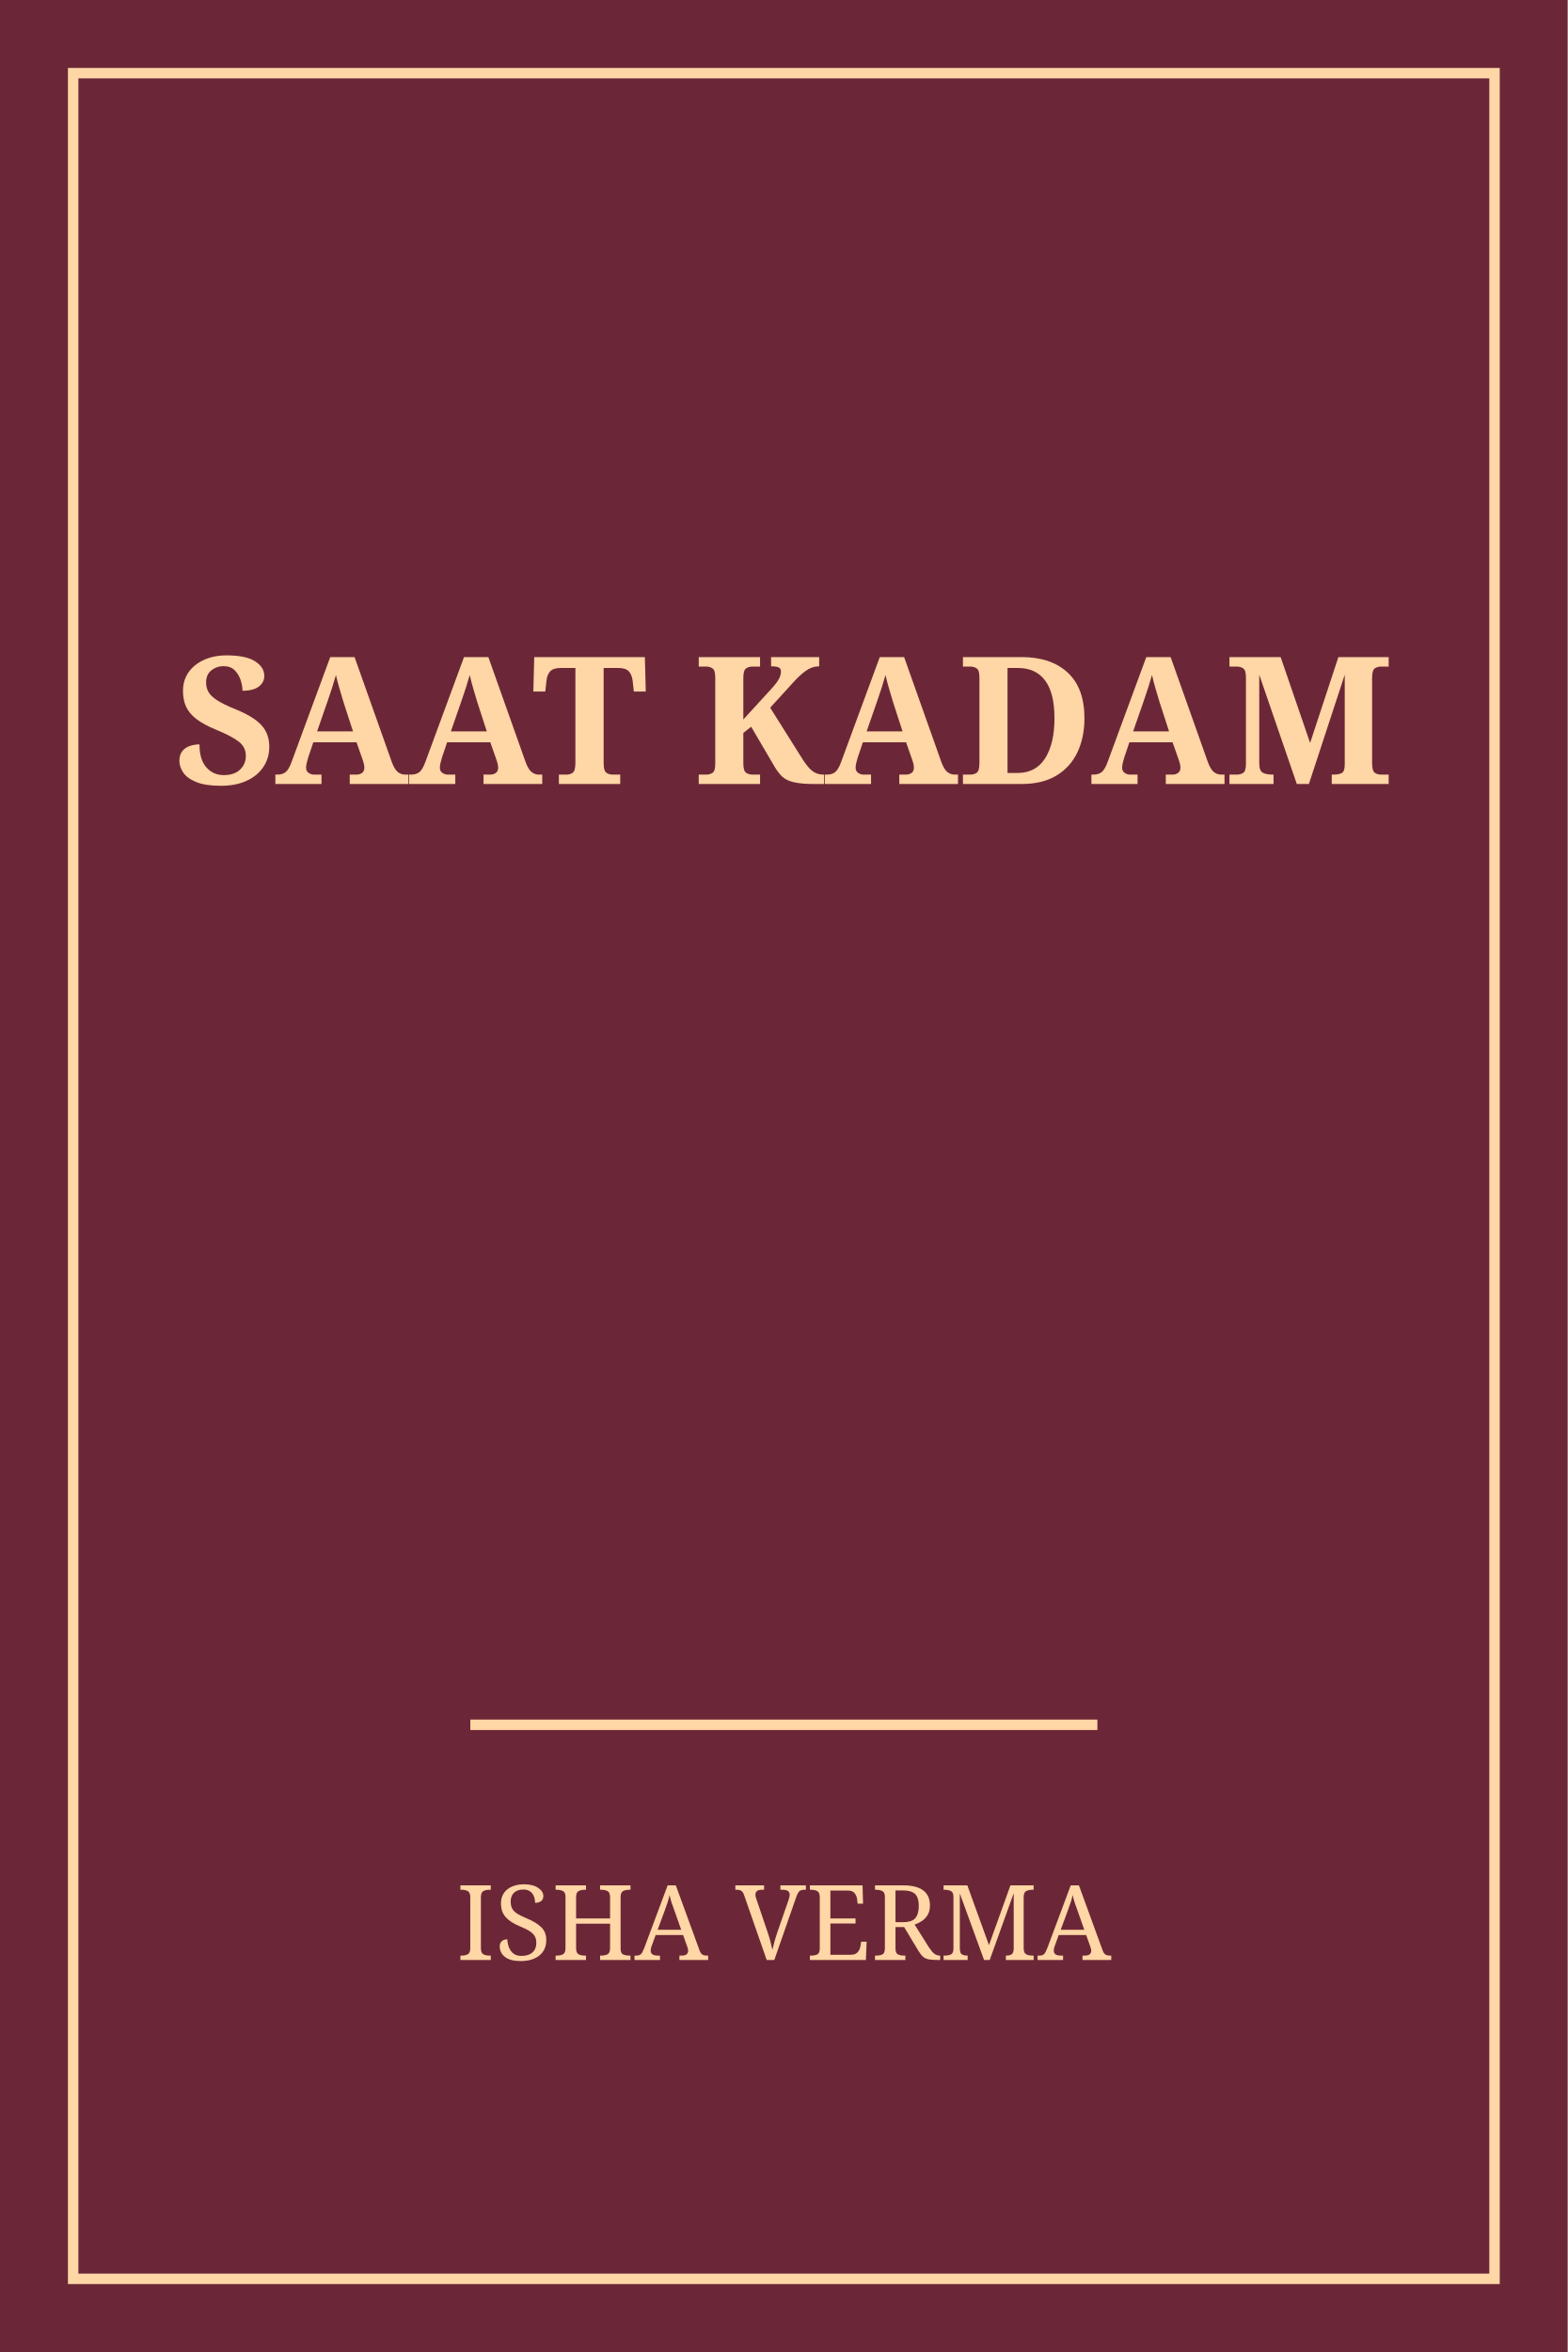
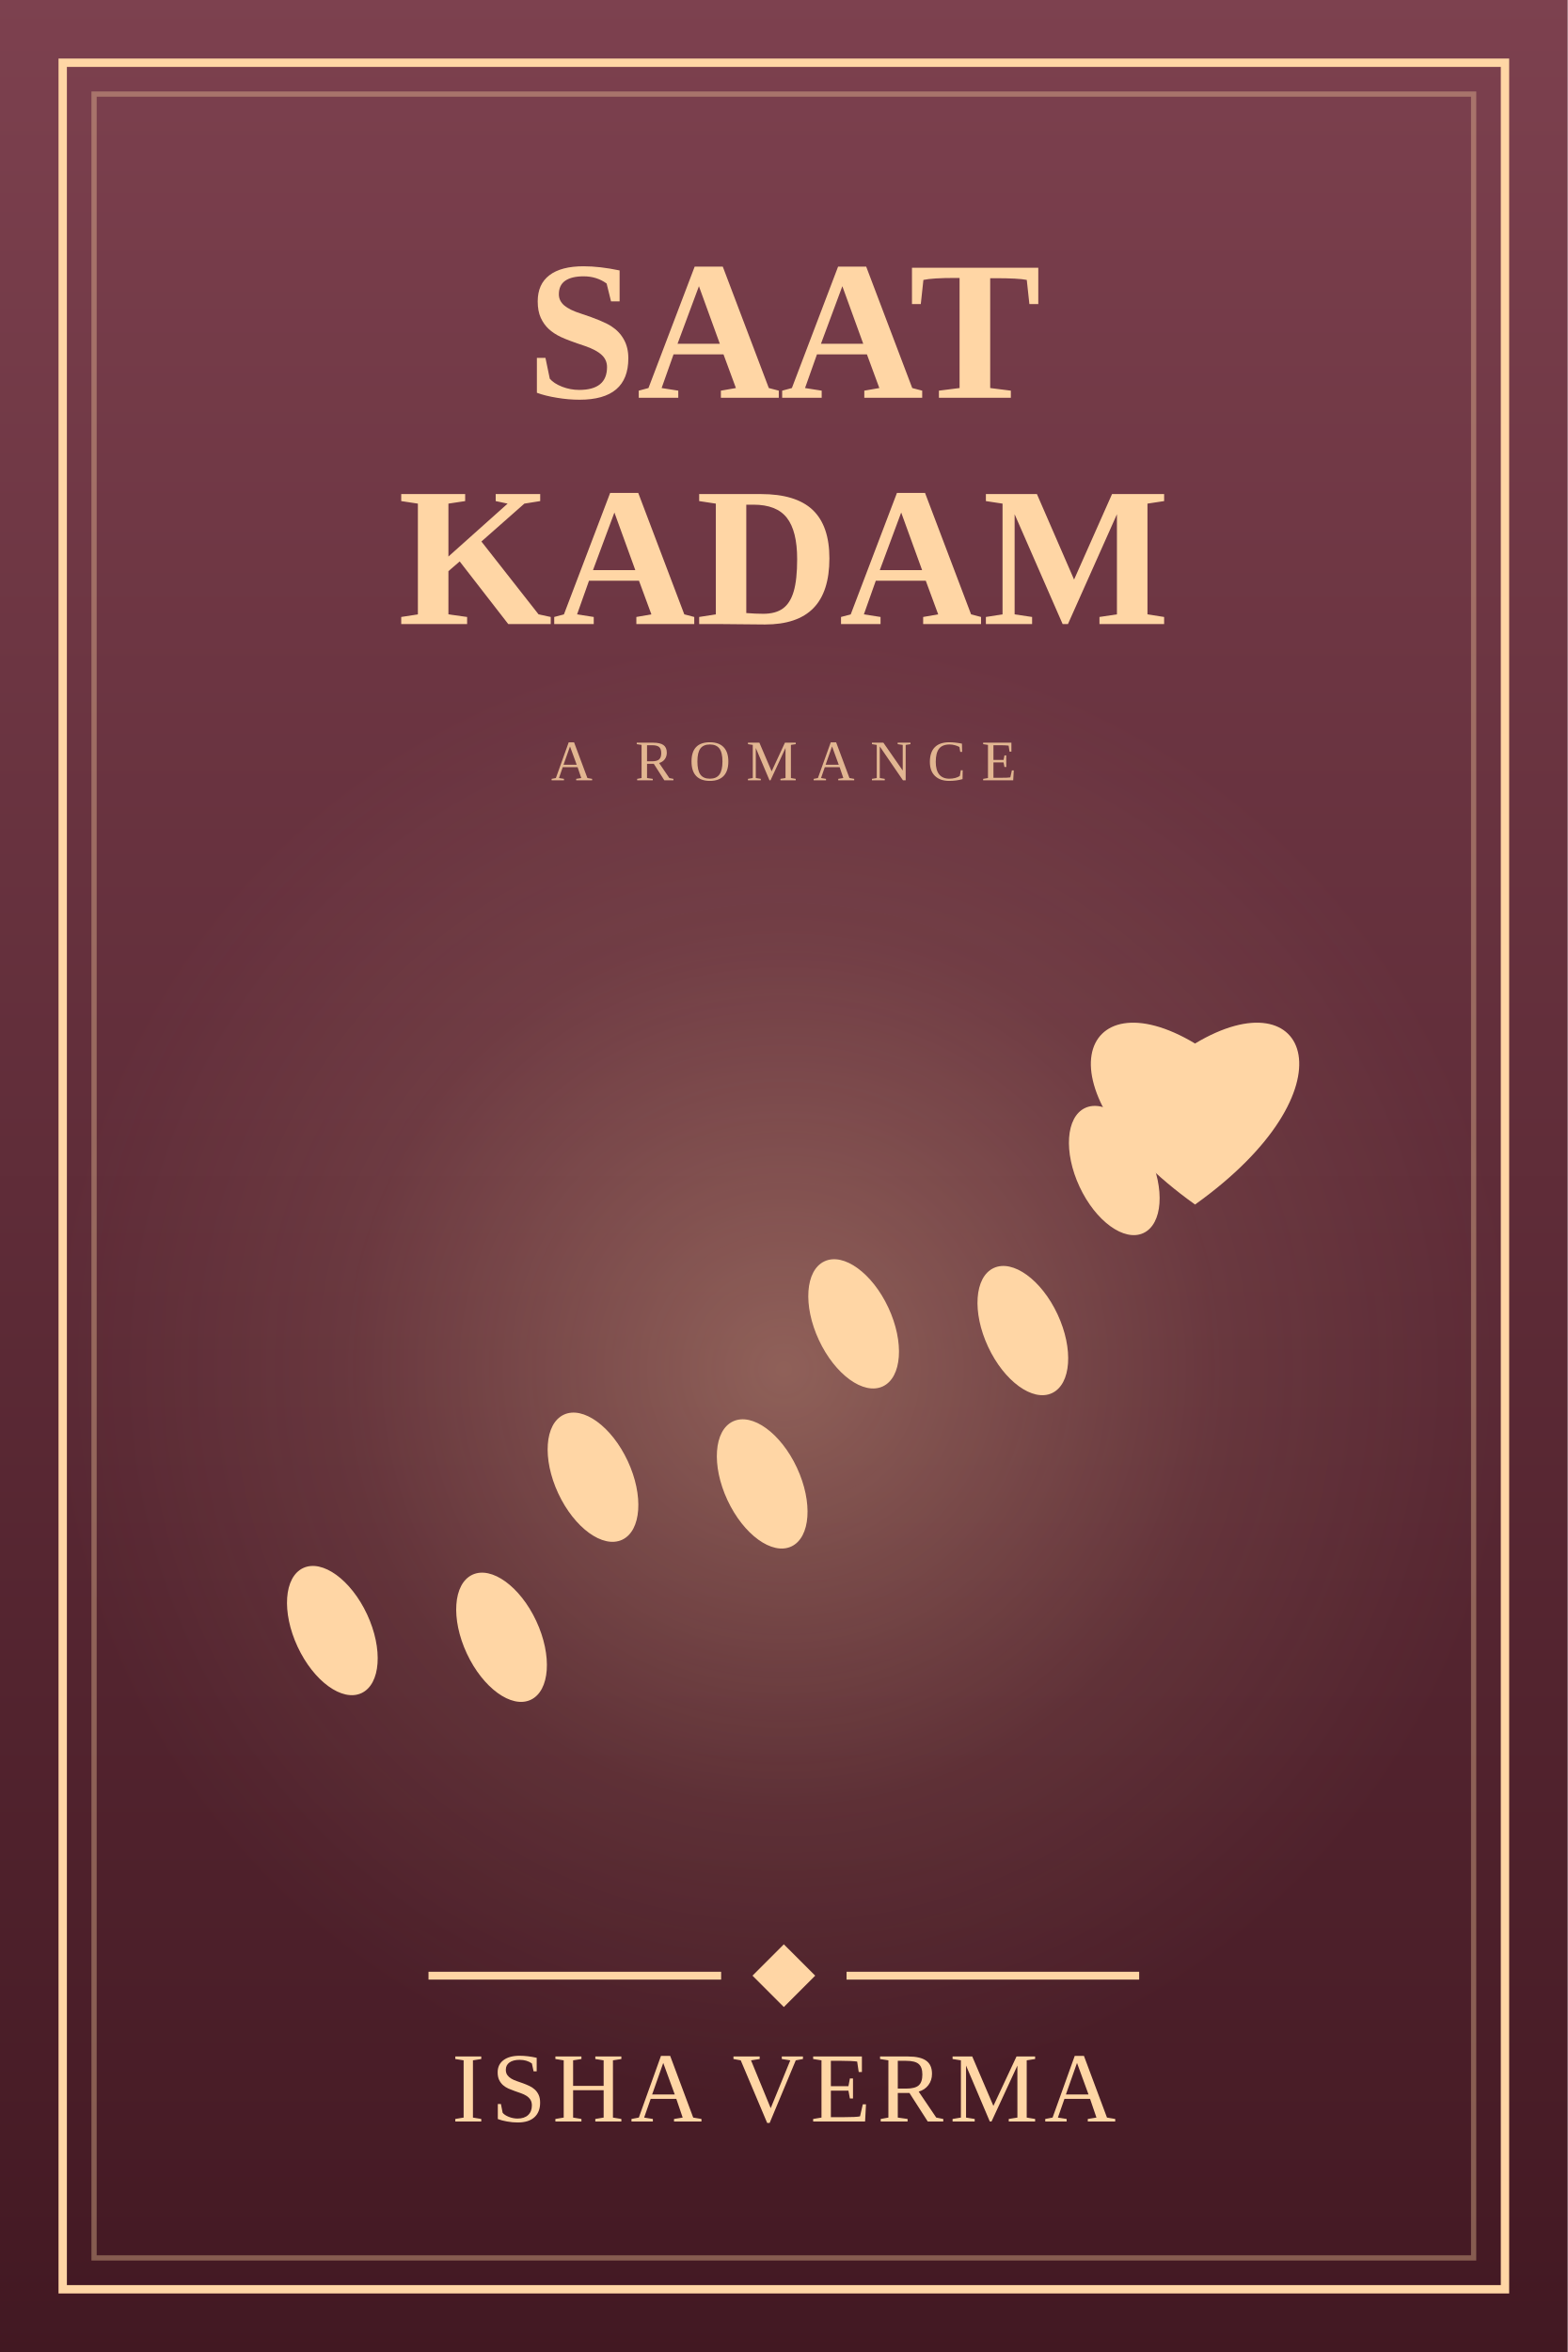
<svg xmlns="http://www.w3.org/2000/svg" viewBox="0 0 300 450" width="300" height="450" role="img" aria-label="Saat Kadam by Isha Verma">
-   <rect width="300" height="450" fill="#6b2737" />
-   <rect x="14" y="14" width="272" height="422" fill="none" stroke="#ffd6a5" stroke-width="2" />
-   <text x="150" y="150" text-anchor="middle" font-family="Georgia, serif" font-size="34" font-weight="bold" fill="#ffd6a5">SAAT KADAM</text>
-   <line x1="90" y1="330" x2="210" y2="330" stroke="#ffd6a5" stroke-width="2" />
-   <text x="150" y="375" text-anchor="middle" font-family="Georgia, serif" font-size="20" fill="#ffd6a5">ISHA VERMA</text>
+   <defs>
+     <linearGradient id="bg" x1="0" y1="0" x2="0" y2="1">
+       <stop offset="0" stop-color="#7d414f" />
+       <stop offset="1" stop-color="#421822" />
+     </linearGradient>
+     <radialGradient id="glow" cx="150" cy="262" r="140" gradientUnits="userSpaceOnUse">
+       <stop offset="0" stop-color="#ffd6a5" stop-opacity=".32" />
+       <stop offset=".6" stop-color="#ffd6a5" stop-opacity=".08" />
+       <stop offset="1" stop-color="#ffd6a5" stop-opacity="0" />
+     </radialGradient>
+   </defs>
+   <rect width="300" height="450" fill="url(#bg)" />
+   <rect width="300" height="450" fill="url(#glow)" />
+   <rect x="12" y="12" width="276" height="426" fill="none" stroke="#ffd6a5" stroke-width="1.6" />
+   <rect x="18" y="18" width="264" height="414" fill="none" stroke="#ffd6a5" stroke-opacity=".35" stroke-width="1" />
+   <text x="150" y="76.1" text-anchor="middle" font-family="Georgia, 'Times New Roman', serif" font-size="38" font-weight="bold" fill="#ffd6a5">SAAT</text>
+   <text x="150" y="119.4" text-anchor="middle" font-family="Georgia, 'Times New Roman', serif" font-size="38" font-weight="bold" fill="#ffd6a5">KADAM</text>
+   <text x="150" y="149.3" text-anchor="middle" font-family="Georgia, 'Times New Roman', serif" font-size="11" letter-spacing="3" fill="#ffd6a5" fill-opacity=".8">A ROMANCE</text>
+   <g id="art" transform="translate(150 262) scale(1.467) translate(-2.36 9.5)" color="#ffd6a5" stroke="currentColor" fill="none" stroke-width="1.91" stroke-linecap="round" stroke-linejoin="round">
+     <ellipse cx="-54" cy="24" rx="5" ry="9" fill="currentColor" stroke="none" transform="rotate(-25 -54 30)" />
+     <ellipse cx="-37" cy="26" rx="5" ry="9" fill="currentColor" stroke="none" transform="rotate(-25 -37 20)" />
+     <ellipse cx="-20" cy="4" rx="5" ry="9" fill="currentColor" stroke="none" transform="rotate(-25 -20 10)" />
+     <ellipse cx="-3" cy="6" rx="5" ry="9" fill="currentColor" stroke="none" transform="rotate(-25 -3 0)" />
+     <ellipse cx="14" cy="-16" rx="5" ry="9" fill="currentColor" stroke="none" transform="rotate(-25 14 -10)" />
+     <ellipse cx="31" cy="-14" rx="5" ry="9" fill="currentColor" stroke="none" transform="rotate(-25 31 -20)" />
+     <ellipse cx="48" cy="-36" rx="5" ry="9" fill="currentColor" stroke="none" transform="rotate(-25 48 -30)" />
+     <path transform="translate(56 -40) scale(1.5)" d="M0 6 C-14 -4 -10 -14 0 -8 C10 -14 14 -4 0 6Z" fill="currentColor" stroke="none" />
+   </g>
+   <path d="M82 378 H138 M162 378 H218" stroke="#ffd6a5" stroke-width="1.5" />
+   <path d="M150 372 l6 6 l-6 6 l-6 -6z" fill="#ffd6a5" />
+   <text x="150" y="405.9" text-anchor="middle" font-family="Georgia, 'Times New Roman', serif" font-size="19" letter-spacing="1.2" fill="#ffd6a5">ISHA VERMA</text>
</svg>
